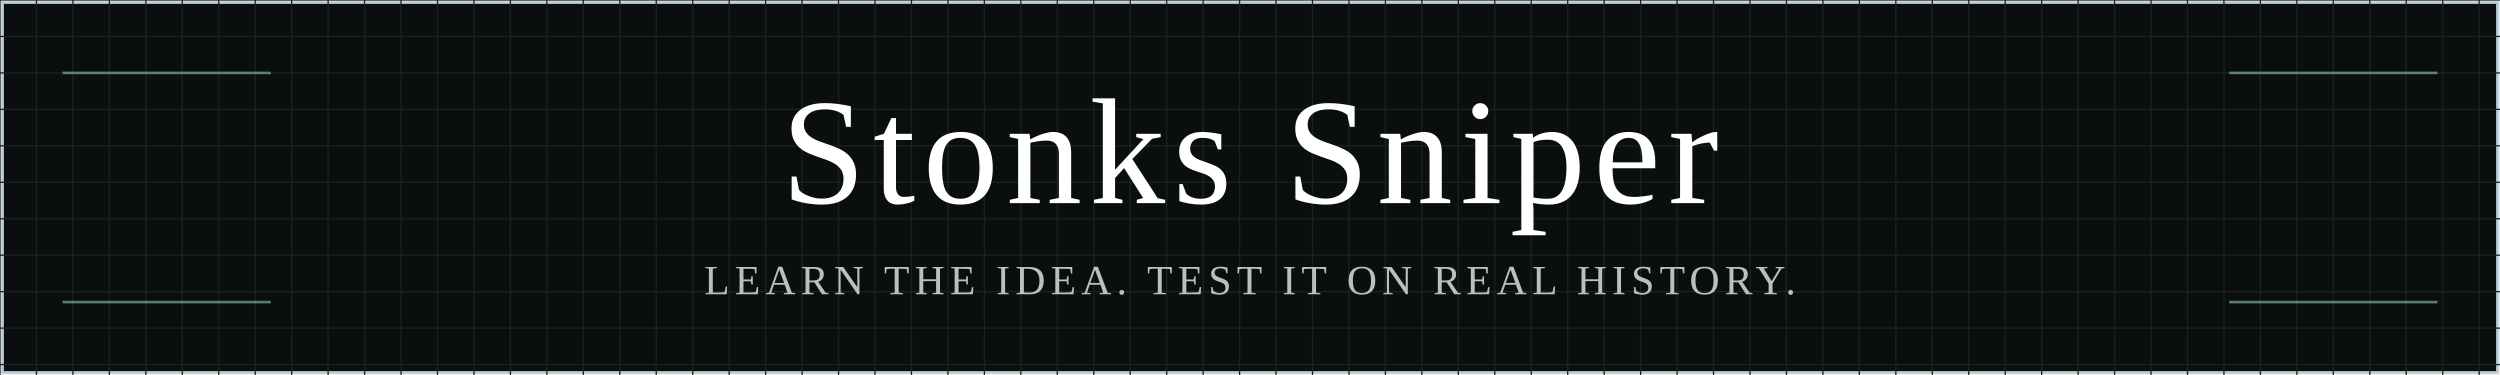
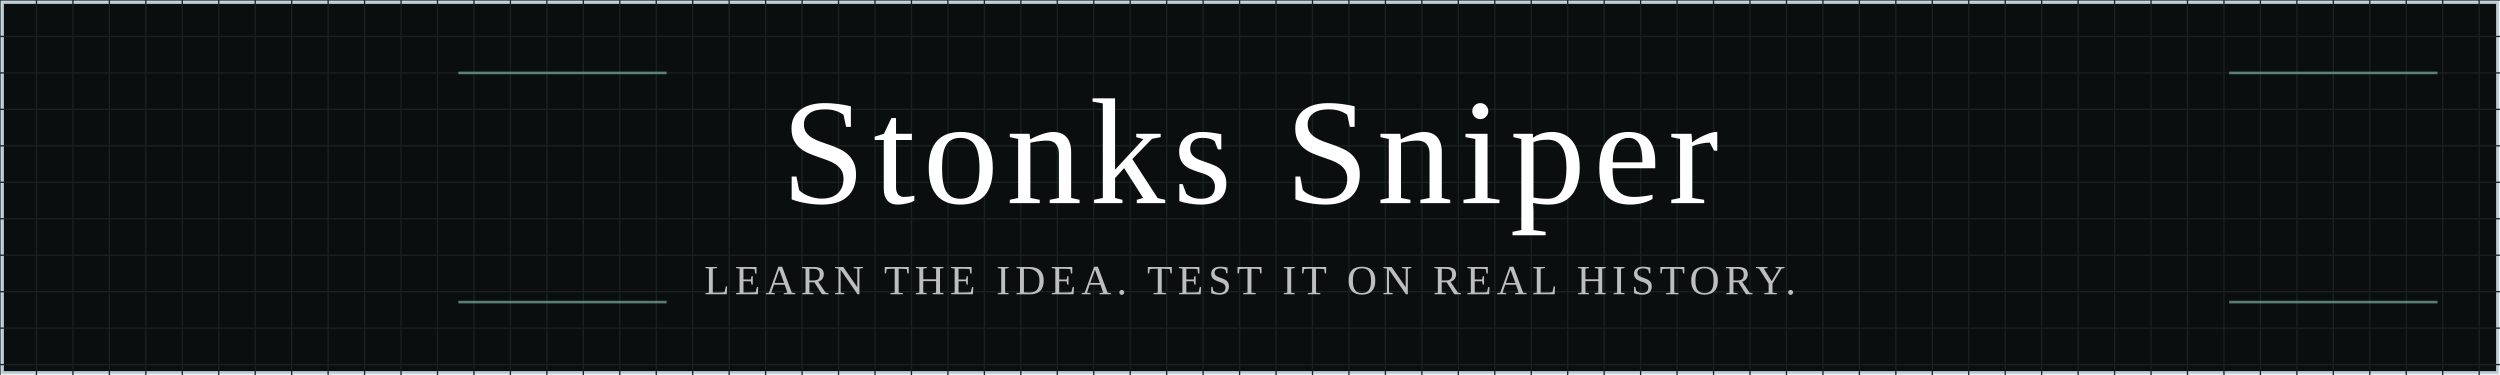
<svg xmlns="http://www.w3.org/2000/svg" width="960" height="144" viewBox="0 0 960 144">
  <rect x="1" y="1" width="958" height="142" fill="#0A0E0F" stroke="#B6CAD6" />
  <path d="M0 0v144M14 0v144M28 0v144M42 0v144M56 0v144M70 0v144M84 0v144M98 0v144M112 0v144M126 0v144M140 0v144M154 0v144M168 0v144M182 0v144M196 0v144M210 0v144M224 0v144M238 0v144M252 0v144M266 0v144M280 0v144M294 0v144M308 0v144M322 0v144M336 0v144M350 0v144M364 0v144M378 0v144M392 0v144M406 0v144M420 0v144M434 0v144M448 0v144M462 0v144M476 0v144M490 0v144M504 0v144M518 0v144M532 0v144M546 0v144M560 0v144M574 0v144M588 0v144M602 0v144M616 0v144M630 0v144M644 0v144M658 0v144M672 0v144M686 0v144M700 0v144M714 0v144M728 0v144M742 0v144M756 0v144M770 0v144M784 0v144M798 0v144M812 0v144M826 0v144M840 0v144M854 0v144M868 0v144M882 0v144M896 0v144M910 0v144M924 0v144M938 0v144M952 0v144M0 0h960M0 14h960M0 28h960M0 42h960M0 56h960M0 70h960M0 84h960M0 98h960M0 112h960M0 126h960M0 140h960" fill="none" stroke="#192220" stroke-width=".5" />
-   <path d="M24 28h80M856 28h80M24 116h80M856 116h80" stroke="#8AC8B1" stroke-opacity=".6" />
+   <path d="M176 28h80M856 28h80M176 116h80M856 116h80" stroke="#8AC8B1" stroke-opacity=".6" />
  <text x="480" y="78" text-anchor="middle" font-family="Times New Roman" font-size="58" font-weight="400" letter-spacing="3" fill="#FFFFFF">Stonks Sniper</text>
  <text x="480" y="113" text-anchor="middle" font-family="Times New Roman" font-size="16" fill="#BDBEBE" letter-spacing="2">LEARN THE IDEA. TEST IT ON REAL HISTORY.</text>
</svg>
